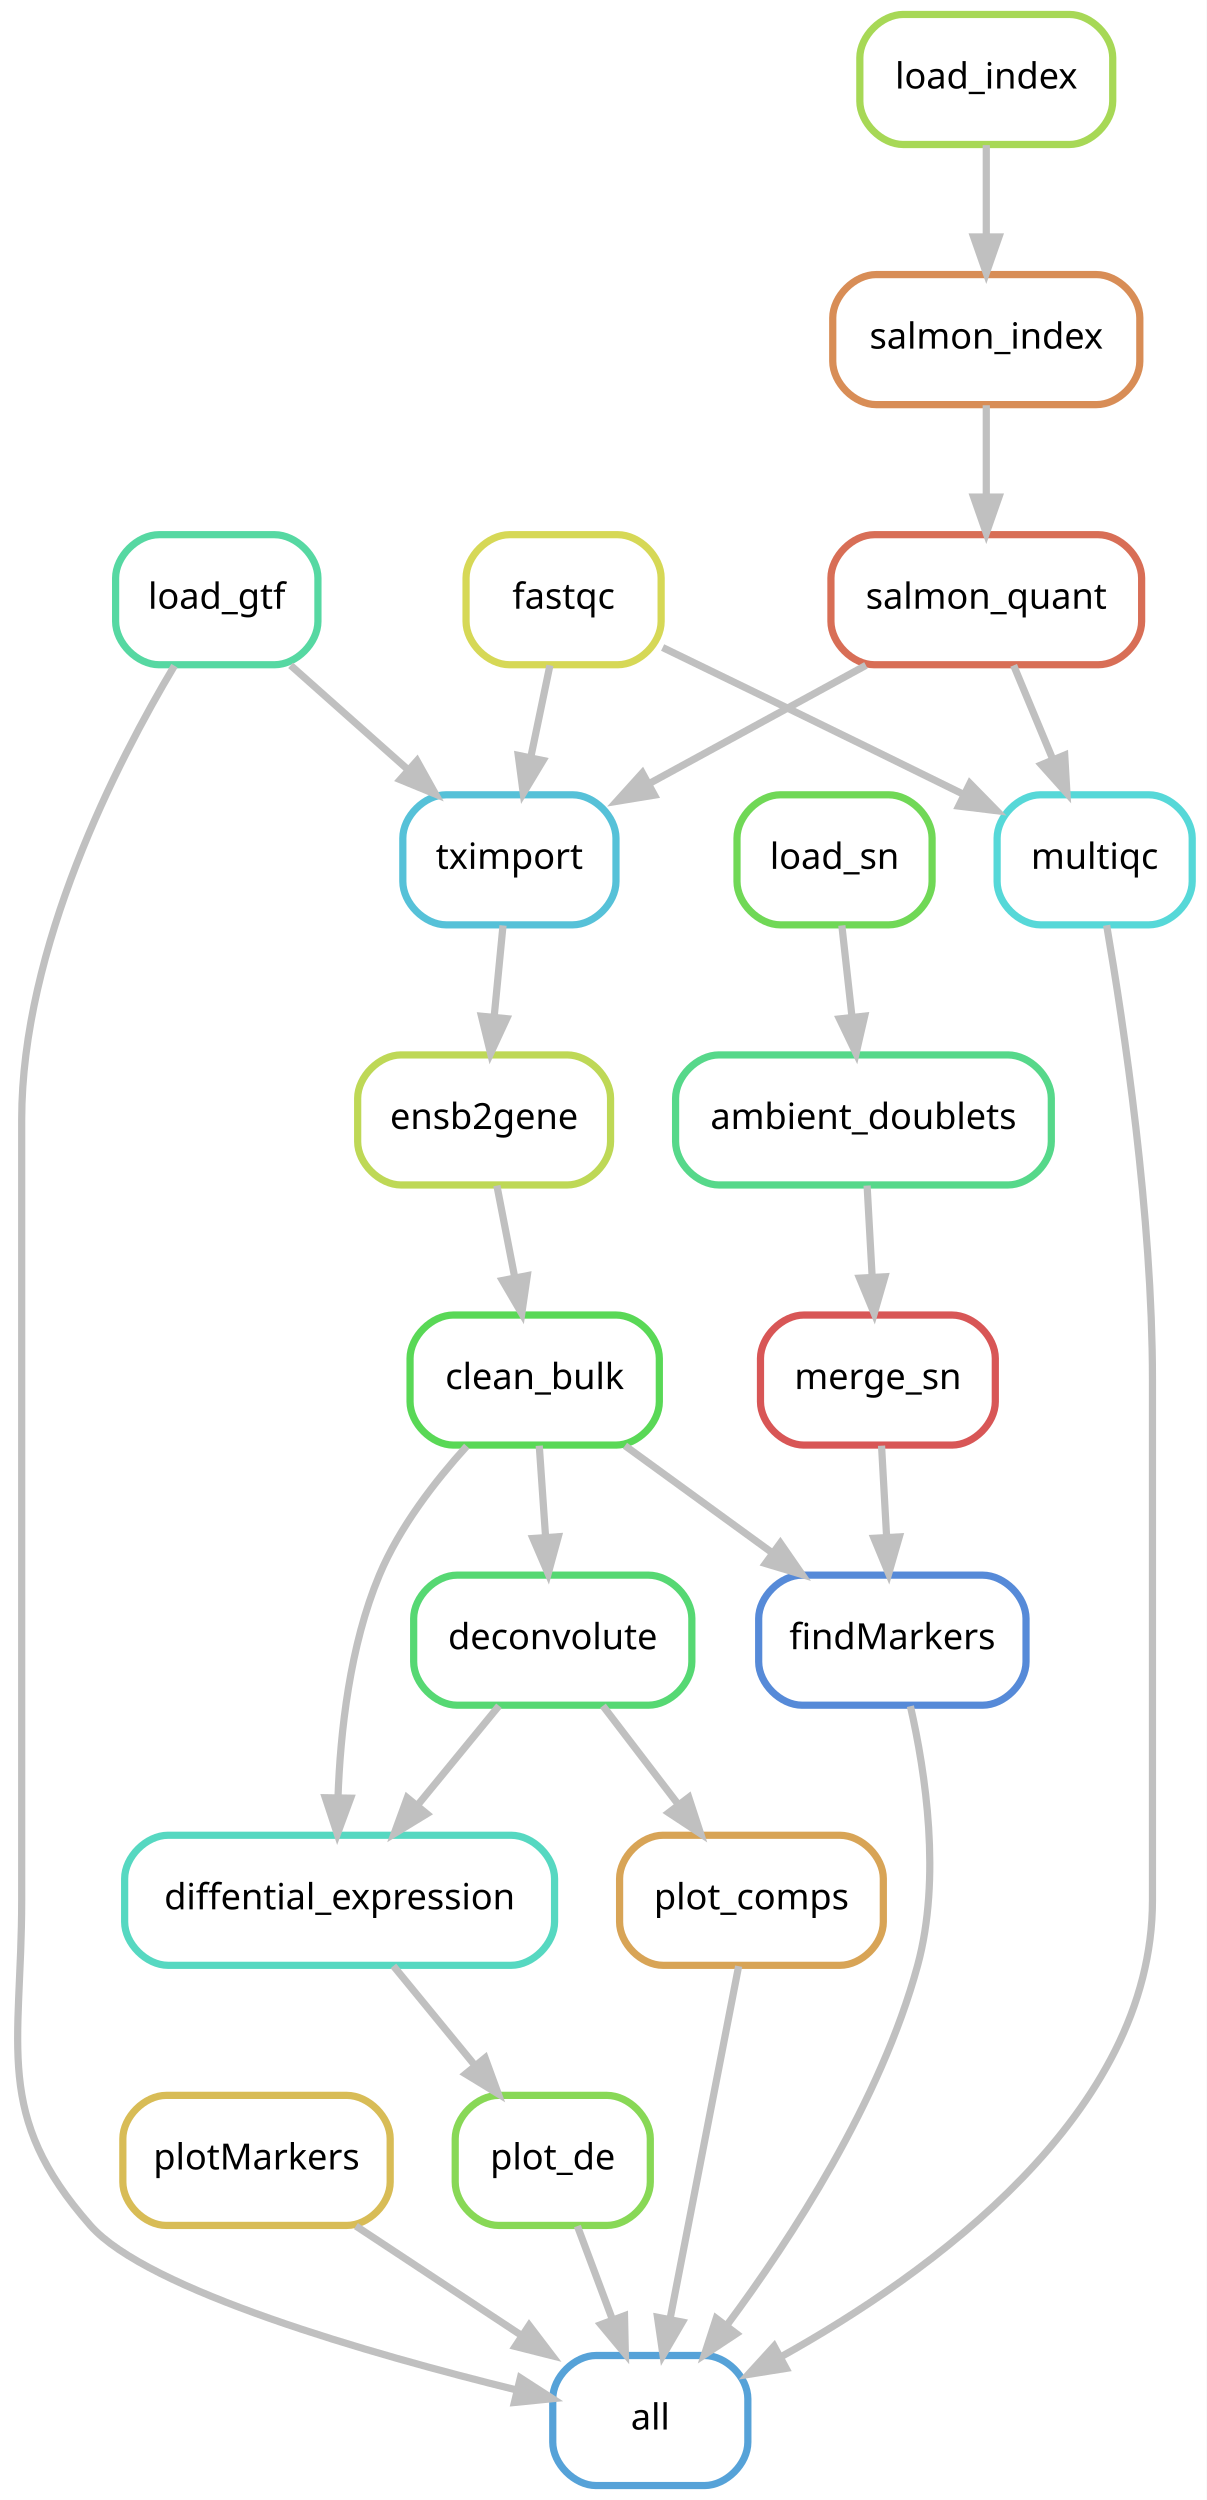
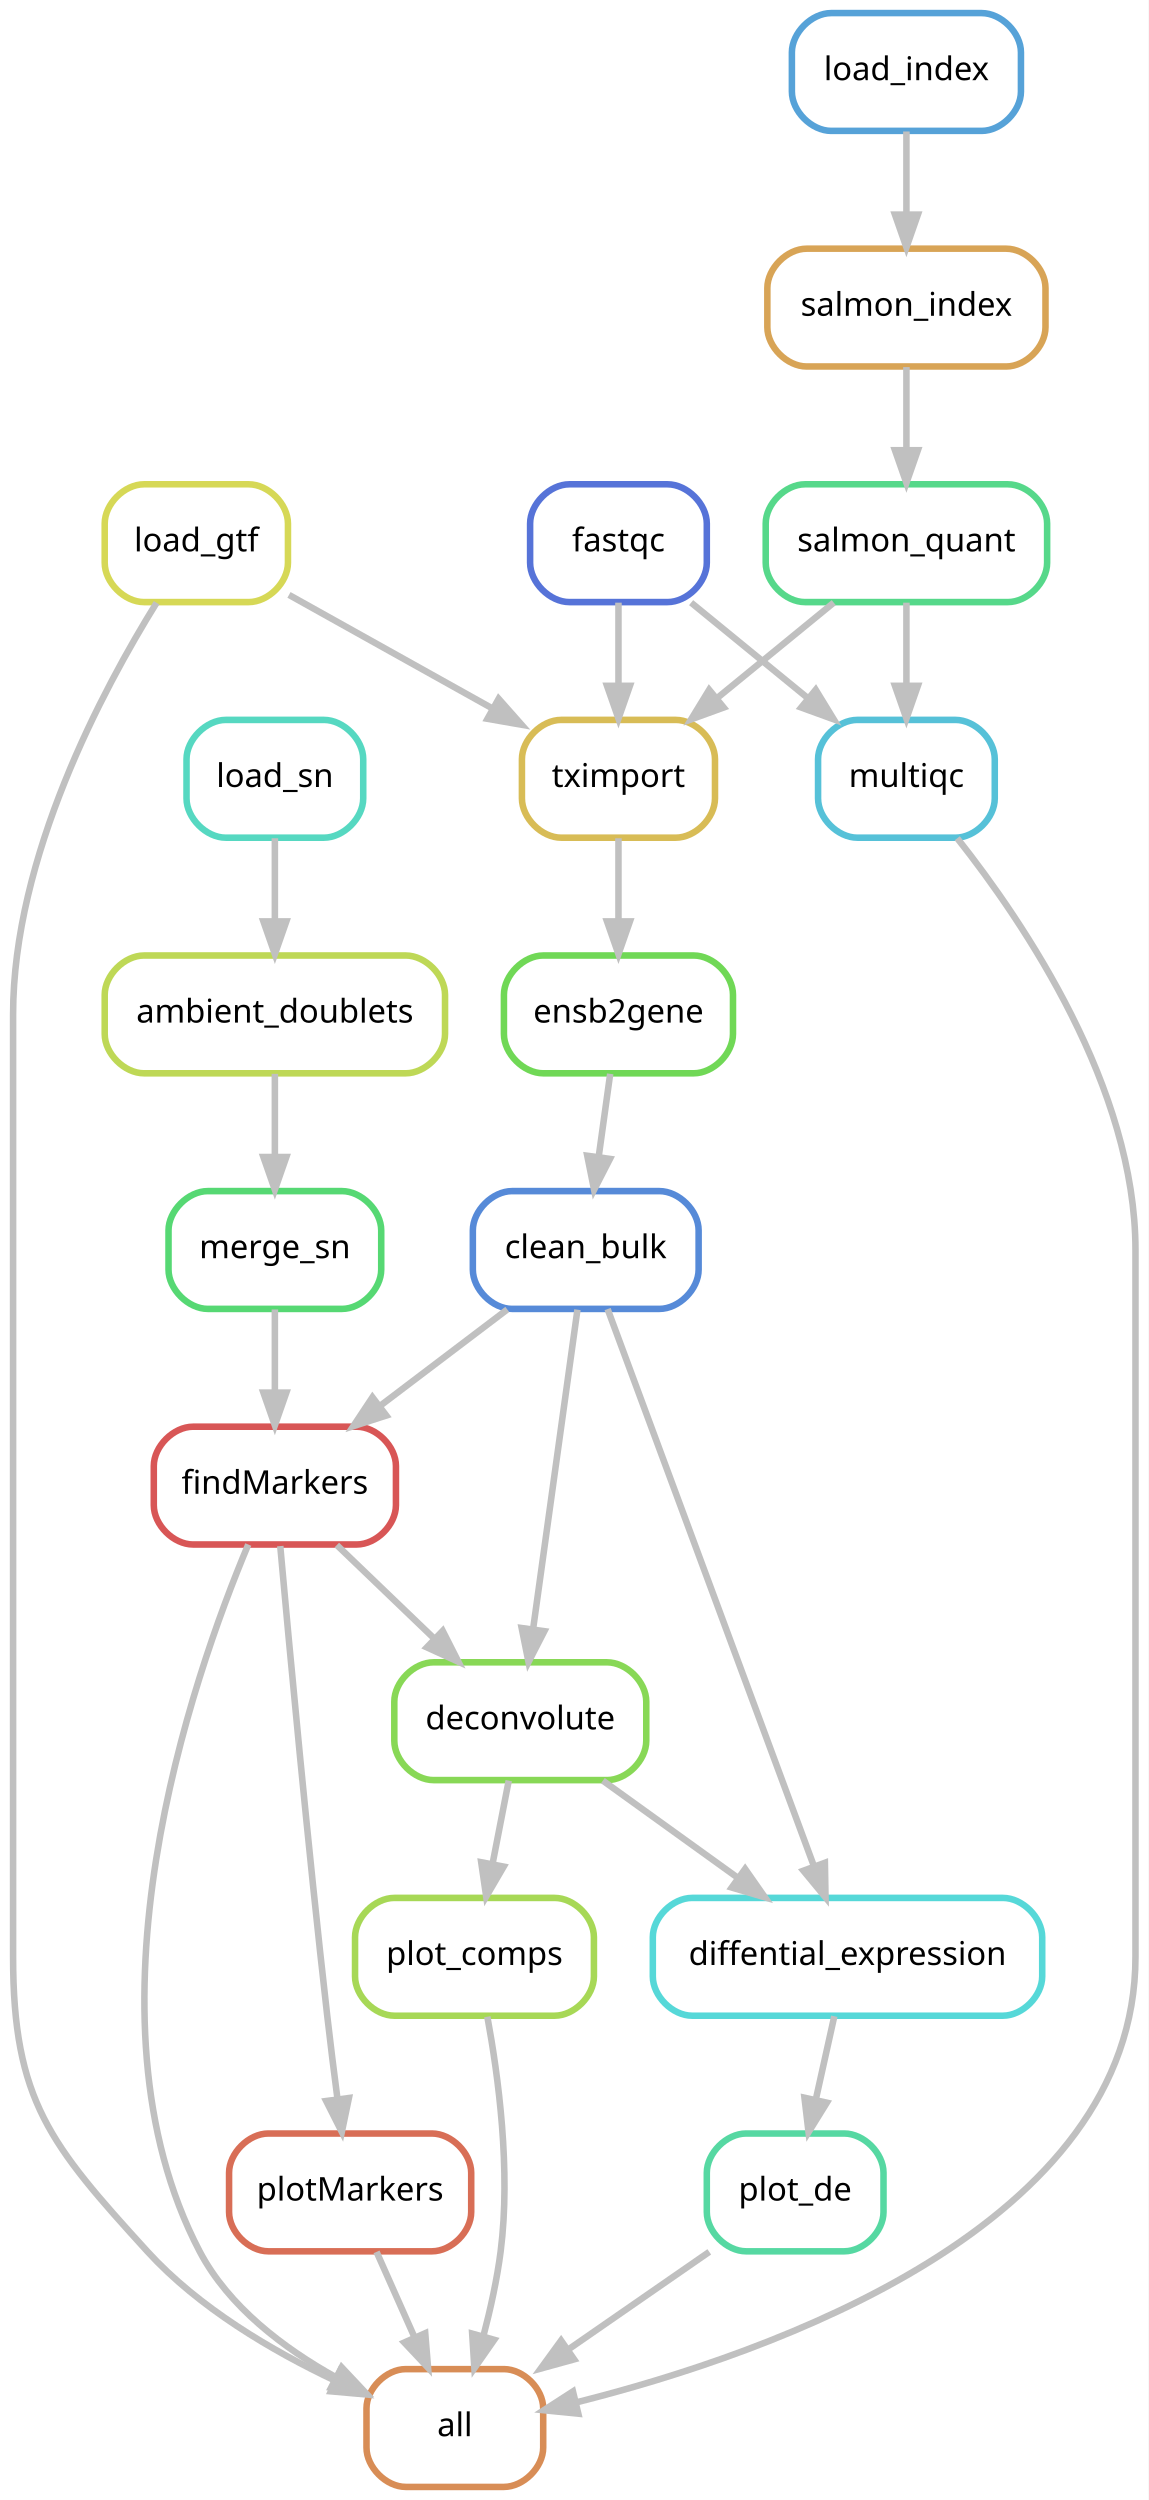
- <svg xmlns="http://www.w3.org/2000/svg" width="334pt" height="692pt" viewBox="0.00 0.00 334.00 692.00">
-   <g id="graph0" class="graph" transform="scale(1 1) rotate(0) translate(4 688)">
-     <polygon fill="#ffffff" stroke="transparent" points="-4,4 -4,-688 330.003,-688 330.003,4 -4,4" />
+ <svg xmlns="http://www.w3.org/2000/svg" width="351pt" height="764pt" viewBox="0.00 0.00 351.00 764.00">
+   <g id="graph0" class="graph" transform="scale(1 1) rotate(0) translate(4 760)">
+     <polygon fill="#ffffff" stroke="transparent" points="-4,4 -4,-760 347,-760 347,4 -4,4" />
    <g id="node1" class="node">
-       <path fill="none" stroke="#d85656" stroke-width="2" d="M259.503,-324C259.503,-324 218.503,-324 218.503,-324 212.503,-324 206.503,-318 206.503,-312 206.503,-312 206.503,-300 206.503,-300 206.503,-294 212.503,-288 218.503,-288 218.503,-288 259.503,-288 259.503,-288 265.503,-288 271.503,-294 271.503,-300 271.503,-300 271.503,-312 271.503,-312 271.503,-318 265.503,-324 259.503,-324" />
-       <text text-anchor="middle" x="239.003" y="-303.5" font-family="sans" font-size="10.00" fill="#000000">merge_sn</text>
+       <path fill="none" stroke="#d85656" stroke-width="2" d="M105,-324C105,-324 55,-324 55,-324 49,-324 43,-318 43,-312 43,-312 43,-300 43,-300 43,-294 49,-288 55,-288 55,-288 105,-288 105,-288 111,-288 117,-294 117,-300 117,-300 117,-312 117,-312 117,-318 111,-324 105,-324" />
+       <text text-anchor="middle" x="80" y="-303.5" font-family="sans" font-size="10.00" fill="#000000">findMarkers</text>
+     </g>
+     <g id="node2" class="node">
+       <path fill="none" stroke="#d86e56" stroke-width="2" d="M128,-108C128,-108 78,-108 78,-108 72,-108 66,-102 66,-96 66,-96 66,-84 66,-84 66,-78 72,-72 78,-72 78,-72 128,-72 128,-72 134,-72 140,-78 140,-84 140,-84 140,-96 140,-96 140,-102 134,-108 128,-108" />
+       <text text-anchor="middle" x="103" y="-87.5" font-family="sans" font-size="10.00" fill="#000000">plotMarkers</text>
+     </g>
+     <g id="edge3" class="edge">
+       <path fill="none" stroke="#c0c0c0" stroke-width="2" d="M81.641,-287.516C84.355,-257.416 90.069,-195.947 96,-144 96.95,-135.679 98.081,-126.65 99.154,-118.4" />
+       <polygon fill="#c0c0c0" stroke="#c0c0c0" stroke-width="2" points="102.624,-118.849 100.463,-108.477 95.685,-117.933 102.624,-118.849" />
+     </g>
+     <g id="node3" class="node">
+       <path fill="none" stroke="#d88d56" stroke-width="2" d="M150,-36C150,-36 120,-36 120,-36 114,-36 108,-30 108,-24 108,-24 108,-12 108,-12 108,-6 114,0 120,0 120,0 150,0 150,0 156,0 162,-6 162,-12 162,-12 162,-24 162,-24 162,-30 156,-36 150,-36" />
+       <text text-anchor="middle" x="135" y="-15.5" font-family="sans" font-size="10.00" fill="#000000">all</text>
+     </g>
+     <g id="edge4" class="edge">
+       <path fill="none" stroke="#c0c0c0" stroke-width="2" d="M71.87,-287.996C54.638,-246.972 19.015,-144.497 57,-72 65.882,-55.048 82.77,-42.36 98.567,-33.558" />
+       <polygon fill="#c0c0c0" stroke="#c0c0c0" stroke-width="2" points="100.417,-36.541 107.673,-28.821 97.186,-30.331 100.417,-36.541" />
+     </g>
+     <g id="node11" class="node">
+       <path fill="none" stroke="#88d856" stroke-width="2" d="M181.5,-252C181.5,-252 128.5,-252 128.5,-252 122.5,-252 116.5,-246 116.5,-240 116.5,-240 116.5,-228 116.5,-228 116.5,-222 122.5,-216 128.5,-216 128.5,-216 181.5,-216 181.5,-216 187.5,-216 193.5,-222 193.5,-228 193.5,-228 193.5,-240 193.5,-240 193.5,-246 187.5,-252 181.5,-252" />
+       <text text-anchor="middle" x="155" y="-231.5" font-family="sans" font-size="10.00" fill="#000000">deconvolute</text>
+     </g>
+     <g id="edge14" class="edge">
+       <path fill="none" stroke="#c0c0c0" stroke-width="2" d="M98.926,-287.831C107.986,-279.134 118.981,-268.578 128.827,-259.127" />
+       <polygon fill="#c0c0c0" stroke="#c0c0c0" stroke-width="2" points="131.29,-261.613 136.08,-252.163 126.443,-256.563 131.29,-261.613" />
+     </g>
+     <g id="edge5" class="edge">
+       <path fill="none" stroke="#c0c0c0" stroke-width="2" d="M111.075,-71.831C114.61,-63.877 118.836,-54.369 122.746,-45.572" />
+       <polygon fill="#c0c0c0" stroke="#c0c0c0" stroke-width="2" points="125.953,-46.973 126.816,-36.413 119.556,-44.13 125.953,-46.973" />
+     </g>
+     <g id="node4" class="node">
+       <path fill="none" stroke="#70d856" stroke-width="2" d="M208,-468C208,-468 162,-468 162,-468 156,-468 150,-462 150,-456 150,-456 150,-444 150,-444 150,-438 156,-432 162,-432 162,-432 208,-432 208,-432 214,-432 220,-438 220,-444 220,-444 220,-456 220,-456 220,-462 214,-468 208,-468" />
+       <text text-anchor="middle" x="185" y="-447.5" font-family="sans" font-size="10.00" fill="#000000">ensb2gene</text>
+     </g>
+     <g id="node18" class="node">
+       <path fill="none" stroke="#568ad8" stroke-width="2" d="M197.5,-396C197.5,-396 152.5,-396 152.5,-396 146.5,-396 140.5,-390 140.5,-384 140.5,-384 140.5,-372 140.5,-372 140.5,-366 146.5,-360 152.5,-360 152.5,-360 197.5,-360 197.5,-360 203.5,-360 209.5,-366 209.5,-372 209.5,-372 209.5,-384 209.5,-384 209.5,-390 203.5,-396 197.5,-396" />
+       <text text-anchor="middle" x="175" y="-375.5" font-family="sans" font-size="10.00" fill="#000000">clean_bulk</text>
+     </g>
+     <g id="edge26" class="edge">
+       <path fill="none" stroke="#c0c0c0" stroke-width="2" d="M182.477,-431.831C181.407,-424.131 180.135,-414.974 178.947,-406.417" />
+       <polygon fill="#c0c0c0" stroke="#c0c0c0" stroke-width="2" points="182.4,-405.837 177.557,-396.413 175.466,-406.8 182.4,-405.837" />
+     </g>
+     <g id="node5" class="node">
+       <path fill="none" stroke="#56a2d8" stroke-width="2" d="M296,-756C296,-756 250,-756 250,-756 244,-756 238,-750 238,-744 238,-744 238,-732 238,-732 238,-726 244,-720 250,-720 250,-720 296,-720 296,-720 302,-720 308,-726 308,-732 308,-732 308,-744 308,-744 308,-750 302,-756 296,-756" />
+       <text text-anchor="middle" x="273" y="-735.5" font-family="sans" font-size="10.00" fill="#000000">load_index</text>
+     </g>
+     <g id="node9" class="node">
+       <path fill="none" stroke="#d8a456" stroke-width="2" d="M303.5,-684C303.5,-684 242.5,-684 242.5,-684 236.5,-684 230.5,-678 230.5,-672 230.5,-672 230.5,-660 230.5,-660 230.5,-654 236.5,-648 242.5,-648 242.5,-648 303.5,-648 303.5,-648 309.5,-648 315.5,-654 315.5,-660 315.5,-660 315.5,-672 315.5,-672 315.5,-678 309.5,-684 303.5,-684" />
+       <text text-anchor="middle" x="273" y="-663.5" font-family="sans" font-size="10.00" fill="#000000">salmon_index</text>
+     </g>
+     <g id="edge12" class="edge">
+       <path fill="none" stroke="#c0c0c0" stroke-width="2" d="M273,-719.831C273,-712.131 273,-702.974 273,-694.417" />
+       <polygon fill="#c0c0c0" stroke="#c0c0c0" stroke-width="2" points="276.5,-694.413 273,-684.413 269.5,-694.413 276.5,-694.413" />
+     </g>
+     <g id="node6" class="node">
+       <path fill="none" stroke="#56d8c1" stroke-width="2" d="M95,-540C95,-540 65,-540 65,-540 59,-540 53,-534 53,-528 53,-528 53,-516 53,-516 53,-510 59,-504 65,-504 65,-504 95,-504 95,-504 101,-504 107,-510 107,-516 107,-516 107,-528 107,-528 107,-534 101,-540 95,-540" />
+       <text text-anchor="middle" x="80" y="-519.5" font-family="sans" font-size="10.00" fill="#000000">load_sn</text>
+     </g>
+     <g id="node7" class="node">
+       <path fill="none" stroke="#bed856" stroke-width="2" d="M120,-468C120,-468 40,-468 40,-468 34,-468 28,-462 28,-456 28,-456 28,-444 28,-444 28,-438 34,-432 40,-432 40,-432 120,-432 120,-432 126,-432 132,-438 132,-444 132,-444 132,-456 132,-456 132,-462 126,-468 120,-468" />
+       <text text-anchor="middle" x="80" y="-447.5" font-family="sans" font-size="10.00" fill="#000000">ambient_doublets</text>
+     </g>
+     <g id="edge11" class="edge">
+       <path fill="none" stroke="#c0c0c0" stroke-width="2" d="M80,-503.831C80,-496.131 80,-486.974 80,-478.417" />
+       <polygon fill="#c0c0c0" stroke="#c0c0c0" stroke-width="2" points="83.5,-478.413 80,-468.413 76.5,-478.413 83.5,-478.413" />
+     </g>
+     <g id="node17" class="node">
+       <path fill="none" stroke="#56d873" stroke-width="2" d="M100.5,-396C100.5,-396 59.5,-396 59.5,-396 53.5,-396 47.5,-390 47.5,-384 47.5,-384 47.5,-372 47.5,-372 47.5,-366 53.5,-360 59.5,-360 59.5,-360 100.5,-360 100.5,-360 106.5,-360 112.5,-366 112.5,-372 112.5,-372 112.5,-384 112.5,-384 112.5,-390 106.5,-396 100.5,-396" />
+       <text text-anchor="middle" x="80" y="-375.5" font-family="sans" font-size="10.00" fill="#000000">merge_sn</text>
+     </g>
+     <g id="edge25" class="edge">
+       <path fill="none" stroke="#c0c0c0" stroke-width="2" d="M80,-431.831C80,-424.131 80,-414.974 80,-406.417" />
+       <polygon fill="#c0c0c0" stroke="#c0c0c0" stroke-width="2" points="83.5,-406.413 80,-396.413 76.5,-406.413 83.5,-406.413" />
+     </g>
+     <g id="node8" class="node">
+       <path fill="none" stroke="#d6d856" stroke-width="2" d="M72,-612C72,-612 40,-612 40,-612 34,-612 28,-606 28,-600 28,-600 28,-588 28,-588 28,-582 34,-576 40,-576 40,-576 72,-576 72,-576 78,-576 84,-582 84,-588 84,-588 84,-600 84,-600 84,-606 78,-612 72,-612" />
+       <text text-anchor="middle" x="56" y="-591.5" font-family="sans" font-size="10.00" fill="#000000">load_gtf</text>
+     </g>
+     <g id="edge6" class="edge">
+       <path fill="none" stroke="#c0c0c0" stroke-width="2" d="M43.849,-575.786C27.379,-549.287 0,-498.015 0,-450 0,-450 0,-450 0,-162 0,-118.045 11.413,-104.506 41,-72 56.714,-54.735 79.27,-41.523 98.347,-32.49" />
+       <polygon fill="#c0c0c0" stroke="#c0c0c0" stroke-width="2" points="100.002,-35.583 107.669,-28.27 97.115,-29.206 100.002,-35.583" />
+     </g>
+     <g id="node15" class="node">
+       <path fill="none" stroke="#d8bc56" stroke-width="2" d="M202.5,-540C202.5,-540 167.5,-540 167.5,-540 161.5,-540 155.5,-534 155.5,-528 155.5,-528 155.5,-516 155.5,-516 155.5,-510 161.5,-504 167.5,-504 167.5,-504 202.5,-504 202.5,-504 208.5,-504 214.5,-510 214.5,-516 214.5,-516 214.5,-528 214.5,-528 214.5,-534 208.5,-540 202.5,-540" />
+       <text text-anchor="middle" x="185" y="-519.5" font-family="sans" font-size="10.00" fill="#000000">tximport</text>
+     </g>
+     <g id="edge20" class="edge">
+       <path fill="none" stroke="#c0c0c0" stroke-width="2" d="M84.31,-578.199C102.575,-568.004 126.566,-554.614 146.548,-543.461" />
+       <polygon fill="#c0c0c0" stroke="#c0c0c0" stroke-width="2" points="148.386,-546.444 155.412,-538.514 144.975,-540.332 148.386,-546.444" />
+     </g>
+     <g id="node13" class="node">
+       <path fill="none" stroke="#56d88a" stroke-width="2" d="M304,-612C304,-612 242,-612 242,-612 236,-612 230,-606 230,-600 230,-600 230,-588 230,-588 230,-582 236,-576 242,-576 242,-576 304,-576 304,-576 310,-576 316,-582 316,-588 316,-588 316,-600 316,-600 316,-606 310,-612 304,-612" />
+       <text text-anchor="middle" x="273" y="-591.5" font-family="sans" font-size="10.00" fill="#000000">salmon_quant</text>
+     </g>
+     <g id="edge17" class="edge">
+       <path fill="none" stroke="#c0c0c0" stroke-width="2" d="M273,-647.831C273,-640.131 273,-630.974 273,-622.417" />
+       <polygon fill="#c0c0c0" stroke="#c0c0c0" stroke-width="2" points="276.5,-622.413 273,-612.413 269.5,-622.413 276.5,-622.413" />
+     </g>
+     <g id="node10" class="node">
+       <path fill="none" stroke="#a7d856" stroke-width="2" d="M165.5,-180C165.5,-180 116.5,-180 116.5,-180 110.5,-180 104.5,-174 104.5,-168 104.5,-168 104.5,-156 104.5,-156 104.5,-150 110.5,-144 116.5,-144 116.5,-144 165.5,-144 165.5,-144 171.5,-144 177.5,-150 177.5,-156 177.5,-156 177.5,-168 177.5,-168 177.5,-174 171.5,-180 165.5,-180" />
+       <text text-anchor="middle" x="141" y="-159.5" font-family="sans" font-size="10.00" fill="#000000">plot_comps</text>
+     </g>
+     <g id="edge7" class="edge">
+       <path fill="none" stroke="#c0c0c0" stroke-width="2" d="M144.934,-143.684C148.305,-125.468 152.155,-96.741 149,-72 147.915,-63.489 145.904,-54.401 143.738,-46.156" />
+       <polygon fill="#c0c0c0" stroke="#c0c0c0" stroke-width="2" points="147.036,-44.954 140.97,-36.268 140.296,-46.841 147.036,-44.954" />
+     </g>
+     <g id="edge13" class="edge">
+       <path fill="none" stroke="#c0c0c0" stroke-width="2" d="M151.467,-215.831C149.97,-208.131 148.19,-198.974 146.525,-190.417" />
+       <polygon fill="#c0c0c0" stroke="#c0c0c0" stroke-width="2" points="149.925,-189.561 144.58,-180.413 143.054,-190.898 149.925,-189.561" />
+     </g>
+     <g id="node14" class="node">
+       <path fill="none" stroke="#56d8d8" stroke-width="2" d="M302.5,-180C302.5,-180 207.5,-180 207.5,-180 201.5,-180 195.5,-174 195.5,-168 195.5,-168 195.5,-156 195.5,-156 195.5,-150 201.5,-144 207.5,-144 207.5,-144 302.5,-144 302.5,-144 308.5,-144 314.5,-150 314.5,-156 314.5,-156 314.5,-168 314.5,-168 314.5,-174 308.5,-180 302.5,-180" />
+       <text text-anchor="middle" x="255" y="-159.5" font-family="sans" font-size="10.00" fill="#000000">diffential_expression</text>
+     </g>
+     <g id="edge19" class="edge">
+       <path fill="none" stroke="#c0c0c0" stroke-width="2" d="M180.234,-215.831C192.788,-206.793 208.128,-195.748 221.639,-186.02" />
+       <polygon fill="#c0c0c0" stroke="#c0c0c0" stroke-width="2" points="223.704,-188.846 229.774,-180.163 219.613,-183.166 223.704,-188.846" />
+     </g>
+     <g id="node12" class="node">
+       <path fill="none" stroke="#56d8a2" stroke-width="2" d="M254,-108C254,-108 224,-108 224,-108 218,-108 212,-102 212,-96 212,-96 212,-84 212,-84 212,-78 218,-72 224,-72 224,-72 254,-72 254,-72 260,-72 266,-78 266,-84 266,-84 266,-96 266,-96 266,-102 260,-108 254,-108" />
+       <text text-anchor="middle" x="239" y="-87.5" font-family="sans" font-size="10.00" fill="#000000">plot_de</text>
+     </g>
+     <g id="edge8" class="edge">
+       <path fill="none" stroke="#c0c0c0" stroke-width="2" d="M212.756,-71.831C199.701,-62.793 183.746,-51.748 169.695,-42.02" />
+       <polygon fill="#c0c0c0" stroke="#c0c0c0" stroke-width="2" points="171.449,-38.977 161.235,-36.163 167.465,-44.733 171.449,-38.977" />
+     </g>
+     <g id="edge21" class="edge">
+       <path fill="none" stroke="#c0c0c0" stroke-width="2" d="M250.794,-575.831C239.955,-566.963 226.756,-556.164 215.032,-546.572" />
+       <polygon fill="#c0c0c0" stroke="#c0c0c0" stroke-width="2" points="217.155,-543.786 207.199,-540.163 212.722,-549.204 217.155,-543.786" />
+     </g>
+     <g id="node16" class="node">
+       <path fill="none" stroke="#56c1d8" stroke-width="2" d="M288,-540C288,-540 258,-540 258,-540 252,-540 246,-534 246,-528 246,-528 246,-516 246,-516 246,-510 252,-504 258,-504 258,-504 288,-504 288,-504 294,-504 300,-510 300,-516 300,-516 300,-528 300,-528 300,-534 294,-540 288,-540" />
+       <text text-anchor="middle" x="273" y="-519.5" font-family="sans" font-size="10.00" fill="#000000">multiqc</text>
+     </g>
+     <g id="edge23" class="edge">
+       <path fill="none" stroke="#c0c0c0" stroke-width="2" d="M273,-575.831C273,-568.131 273,-558.974 273,-550.417" />
+       <polygon fill="#c0c0c0" stroke="#c0c0c0" stroke-width="2" points="276.5,-550.413 273,-540.413 269.5,-550.413 276.5,-550.413" />
+     </g>
+     <g id="edge16" class="edge">
+       <path fill="none" stroke="#c0c0c0" stroke-width="2" d="M250.963,-143.831C249.251,-136.131 247.216,-126.974 245.315,-118.417" />
+       <polygon fill="#c0c0c0" stroke="#c0c0c0" stroke-width="2" points="248.678,-117.416 243.092,-108.413 241.845,-118.934 248.678,-117.416" />
+     </g>
+     <g id="edge10" class="edge">
+       <path fill="none" stroke="#c0c0c0" stroke-width="2" d="M185,-503.831C185,-496.131 185,-486.974 185,-478.417" />
+       <polygon fill="#c0c0c0" stroke="#c0c0c0" stroke-width="2" points="188.5,-478.413 185,-468.413 181.5,-478.413 188.5,-478.413" />
+     </g>
+     <g id="edge9" class="edge">
+       <path fill="none" stroke="#c0c0c0" stroke-width="2" d="M288.535,-503.822C309.158,-477.77 343,-427.479 343,-378 343,-378 343,-378 343,-162 343,-79.793 231.81,-40.818 172.021,-25.803" />
+       <polygon fill="#c0c0c0" stroke="#c0c0c0" stroke-width="2" points="172.734,-22.375 162.192,-23.434 171.094,-29.18 172.734,-22.375" />
+     </g>
+     <g id="edge2" class="edge">
+       <path fill="none" stroke="#c0c0c0" stroke-width="2" d="M80,-359.831C80,-352.131 80,-342.974 80,-334.417" />
+       <polygon fill="#c0c0c0" stroke="#c0c0c0" stroke-width="2" points="83.5,-334.413 80,-324.413 76.5,-334.413 83.5,-334.413" />
+     </g>
+     <g id="edge1" class="edge">
+       <path fill="none" stroke="#c0c0c0" stroke-width="2" d="M151.028,-359.831C139.214,-350.878 124.803,-339.956 112.056,-330.296" />
+       <polygon fill="#c0c0c0" stroke="#c0c0c0" stroke-width="2" points="114.049,-327.414 103.965,-324.163 109.82,-332.993 114.049,-327.414" />
+     </g>
+     <g id="edge15" class="edge">
+       <path fill="none" stroke="#c0c0c0" stroke-width="2" d="M172.467,-359.762C169.056,-335.201 162.951,-291.247 158.938,-262.354" />
+       <polygon fill="#c0c0c0" stroke="#c0c0c0" stroke-width="2" points="162.355,-261.513 157.512,-252.09 155.422,-262.476 162.355,-261.513" />
+     </g>
+     <g id="edge18" class="edge">
+       <path fill="none" stroke="#c0c0c0" stroke-width="2" d="M181.683,-359.955C195.683,-322.156 228.167,-234.451 244.794,-189.556" />
+       <polygon fill="#c0c0c0" stroke="#c0c0c0" stroke-width="2" points="248.089,-190.738 248.28,-180.145 241.524,-188.307 248.089,-190.738" />
    </g>
    <g id="node19" class="node">
-       <path fill="none" stroke="#568ad8" stroke-width="2" d="M268.003,-252C268.003,-252 218.003,-252 218.003,-252 212.003,-252 206.003,-246 206.003,-240 206.003,-240 206.003,-228 206.003,-228 206.003,-222 212.003,-216 218.003,-216 218.003,-216 268.003,-216 268.003,-216 274.003,-216 280.003,-222 280.003,-228 280.003,-228 280.003,-240 280.003,-240 280.003,-246 274.003,-252 268.003,-252" />
-       <text text-anchor="middle" x="243.003" y="-231.5" font-family="sans" font-size="10.00" fill="#000000">findMarkers</text>
+       <path fill="none" stroke="#5673d8" stroke-width="2" d="M200,-612C200,-612 170,-612 170,-612 164,-612 158,-606 158,-600 158,-600 158,-588 158,-588 158,-582 164,-576 170,-576 170,-576 200,-576 200,-576 206,-576 212,-582 212,-588 212,-588 212,-600 212,-600 212,-606 206,-612 200,-612" />
+       <text text-anchor="middle" x="185" y="-591.5" font-family="sans" font-size="10.00" fill="#000000">fastqc</text>
    </g>
-     <g id="edge23" class="edge">
-       <path fill="none" stroke="#c0c0c0" stroke-width="2" d="M240.012,-287.831C240.44,-280.131 240.949,-270.974 241.424,-262.417" />
-       <polygon fill="#c0c0c0" stroke="#c0c0c0" stroke-width="2" points="244.92,-262.592 241.98,-252.413 237.931,-262.204 244.92,-262.592" />
-     </g>
-     <g id="node2" class="node">
-       <path fill="none" stroke="#d86e56" stroke-width="2" d="M300.003,-540C300.003,-540 238.003,-540 238.003,-540 232.003,-540 226.003,-534 226.003,-528 226.003,-528 226.003,-516 226.003,-516 226.003,-510 232.003,-504 238.003,-504 238.003,-504 300.003,-504 300.003,-504 306.003,-504 312.003,-510 312.003,-516 312.003,-516 312.003,-528 312.003,-528 312.003,-534 306.003,-540 300.003,-540" />
-       <text text-anchor="middle" x="269.003" y="-519.5" font-family="sans" font-size="10.00" fill="#000000">salmon_quant</text>
-     </g>
-     <g id="node11" class="node">
-       <path fill="none" stroke="#56c1d8" stroke-width="2" d="M154.503,-468C154.503,-468 119.503,-468 119.503,-468 113.503,-468 107.503,-462 107.503,-456 107.503,-456 107.503,-444 107.503,-444 107.503,-438 113.503,-432 119.503,-432 119.503,-432 154.503,-432 154.503,-432 160.503,-432 166.503,-438 166.503,-444 166.503,-444 166.503,-456 166.503,-456 166.503,-462 160.503,-468 154.503,-468" />
-       <text text-anchor="middle" x="137.003" y="-447.5" font-family="sans" font-size="10.00" fill="#000000">tximport</text>
-     </g>
-     <g id="edge9" class="edge">
-       <path fill="none" stroke="#c0c0c0" stroke-width="2" d="M235.694,-503.831C217.447,-493.879 194.741,-481.494 175.71,-471.113" />
-       <polygon fill="#c0c0c0" stroke="#c0c0c0" stroke-width="2" points="177.153,-467.913 166.698,-466.197 173.801,-474.059 177.153,-467.913" />
-     </g>
-     <g id="node14" class="node">
-       <path fill="none" stroke="#56d8d8" stroke-width="2" d="M314.003,-468C314.003,-468 284.003,-468 284.003,-468 278.003,-468 272.003,-462 272.003,-456 272.003,-456 272.003,-444 272.003,-444 272.003,-438 278.003,-432 284.003,-432 284.003,-432 314.003,-432 314.003,-432 320.003,-432 326.003,-438 326.003,-444 326.003,-444 326.003,-456 326.003,-456 326.003,-462 320.003,-468 314.003,-468" />
-       <text text-anchor="middle" x="299.003" y="-447.5" font-family="sans" font-size="10.00" fill="#000000">multiqc</text>
-     </g>
-     <g id="edge14" class="edge">
-       <path fill="none" stroke="#c0c0c0" stroke-width="2" d="M276.573,-503.831C279.852,-495.962 283.765,-486.571 287.397,-477.853" />
-       <polygon fill="#c0c0c0" stroke="#c0c0c0" stroke-width="2" points="290.715,-478.99 291.331,-468.413 284.254,-476.298 290.715,-478.99" />
-     </g>
-     <g id="node3" class="node">
-       <path fill="none" stroke="#d88d56" stroke-width="2" d="M299.503,-612C299.503,-612 238.503,-612 238.503,-612 232.503,-612 226.503,-606 226.503,-600 226.503,-600 226.503,-588 226.503,-588 226.503,-582 232.503,-576 238.503,-576 238.503,-576 299.503,-576 299.503,-576 305.503,-576 311.503,-582 311.503,-588 311.503,-588 311.503,-600 311.503,-600 311.503,-606 305.503,-612 299.503,-612" />
-       <text text-anchor="middle" x="269.003" y="-591.5" font-family="sans" font-size="10.00" fill="#000000">salmon_index</text>
-     </g>
-     <g id="edge2" class="edge">
-       <path fill="none" stroke="#c0c0c0" stroke-width="2" d="M269.003,-575.831C269.003,-568.131 269.003,-558.974 269.003,-550.417" />
-       <polygon fill="#c0c0c0" stroke="#c0c0c0" stroke-width="2" points="272.503,-550.413 269.003,-540.413 265.503,-550.413 272.503,-550.413" />
-     </g>
-     <g id="node4" class="node">
-       <path fill="none" stroke="#d8a456" stroke-width="2" d="M228.503,-180C228.503,-180 179.503,-180 179.503,-180 173.503,-180 167.503,-174 167.503,-168 167.503,-168 167.503,-156 167.503,-156 167.503,-150 173.503,-144 179.503,-144 179.503,-144 228.503,-144 228.503,-144 234.503,-144 240.503,-150 240.503,-156 240.503,-156 240.503,-168 240.503,-168 240.503,-174 234.503,-180 228.503,-180" />
-       <text text-anchor="middle" x="204.003" y="-159.5" font-family="sans" font-size="10.00" fill="#000000">plot_comps</text>
-     </g>
-     <g id="node18" class="node">
-       <path fill="none" stroke="#56a2d8" stroke-width="2" d="M191.003,-36C191.003,-36 161.003,-36 161.003,-36 155.003,-36 149.003,-30 149.003,-24 149.003,-24 149.003,-12 149.003,-12 149.003,-6 155.003,0 161.003,0 161.003,0 191.003,0 191.003,0 197.003,0 203.003,-6 203.003,-12 203.003,-12 203.003,-24 203.003,-24 203.003,-30 197.003,-36 191.003,-36" />
-       <text text-anchor="middle" x="176.003" y="-15.5" font-family="sans" font-size="10.00" fill="#000000">all</text>
-     </g>
-     <g id="edge17" class="edge">
-       <path fill="none" stroke="#c0c0c0" stroke-width="2" d="M200.457,-143.762C195.66,-119.093 187.059,-74.86 181.442,-45.973" />
-       <polygon fill="#c0c0c0" stroke="#c0c0c0" stroke-width="2" points="184.865,-45.238 179.52,-36.09 177.994,-46.574 184.865,-45.238" />
-     </g>
-     <g id="node5" class="node">
-       <path fill="none" stroke="#d8bc56" stroke-width="2" d="M92.003,-108C92.003,-108 42.003,-108 42.003,-108 36.003,-108 30.003,-102 30.003,-96 30.003,-96 30.003,-84 30.003,-84 30.003,-78 36.003,-72 42.003,-72 42.003,-72 92.003,-72 92.003,-72 98.003,-72 104.003,-78 104.003,-84 104.003,-84 104.003,-96 104.003,-96 104.003,-102 98.003,-108 92.003,-108" />
-       <text text-anchor="middle" x="67.003" y="-87.5" font-family="sans" font-size="10.00" fill="#000000">plotMarkers</text>
-     </g>
-     <g id="edge18" class="edge">
-       <path fill="none" stroke="#c0c0c0" stroke-width="2" d="M94.508,-71.831C108.427,-62.638 125.487,-51.368 140.395,-41.521" />
-       <polygon fill="#c0c0c0" stroke="#c0c0c0" stroke-width="2" points="142.469,-44.346 148.884,-35.913 138.611,-38.505 142.469,-44.346" />
-     </g>
-     <g id="node6" class="node">
-       <path fill="none" stroke="#d6d856" stroke-width="2" d="M167.003,-540C167.003,-540 137.003,-540 137.003,-540 131.003,-540 125.003,-534 125.003,-528 125.003,-528 125.003,-516 125.003,-516 125.003,-510 131.003,-504 137.003,-504 137.003,-504 167.003,-504 167.003,-504 173.003,-504 179.003,-510 179.003,-516 179.003,-516 179.003,-528 179.003,-528 179.003,-534 173.003,-540 167.003,-540" />
-       <text text-anchor="middle" x="152.003" y="-519.5" font-family="sans" font-size="10.00" fill="#000000">fastqc</text>
-     </g>
-     <g id="edge8" class="edge">
-       <path fill="none" stroke="#c0c0c0" stroke-width="2" d="M148.218,-503.831C146.614,-496.131 144.706,-486.974 142.923,-478.417" />
-       <polygon fill="#c0c0c0" stroke="#c0c0c0" stroke-width="2" points="146.305,-477.489 140.839,-468.413 139.452,-478.917 146.305,-477.489" />
-     </g>
-     <g id="edge13" class="edge">
-       <path fill="none" stroke="#c0c0c0" stroke-width="2" d="M179.413,-508.768C200.058,-498.779 229.269,-484.598 262.802,-468.078" />
-       <polygon fill="#c0c0c0" stroke="#c0c0c0" stroke-width="2" points="264.472,-471.157 271.892,-463.595 261.375,-464.879 264.472,-471.157" />
-     </g>
-     <g id="node7" class="node">
-       <path fill="none" stroke="#a7d856" stroke-width="2" d="M292.003,-684C292.003,-684 246.003,-684 246.003,-684 240.003,-684 234.003,-678 234.003,-672 234.003,-672 234.003,-660 234.003,-660 234.003,-654 240.003,-648 246.003,-648 246.003,-648 292.003,-648 292.003,-648 298.003,-648 304.003,-654 304.003,-660 304.003,-660 304.003,-672 304.003,-672 304.003,-678 298.003,-684 292.003,-684" />
-       <text text-anchor="middle" x="269.003" y="-663.5" font-family="sans" font-size="10.00" fill="#000000">load_index</text>
-     </g>
-     <g id="edge3" class="edge">
-       <path fill="none" stroke="#c0c0c0" stroke-width="2" d="M269.003,-647.831C269.003,-640.131 269.003,-630.974 269.003,-622.417" />
-       <polygon fill="#c0c0c0" stroke="#c0c0c0" stroke-width="2" points="272.503,-622.413 269.003,-612.413 265.503,-622.413 272.503,-622.413" />
-     </g>
-     <g id="node8" class="node">
-       <path fill="none" stroke="#88d856" stroke-width="2" d="M164.003,-108C164.003,-108 134.003,-108 134.003,-108 128.003,-108 122.003,-102 122.003,-96 122.003,-96 122.003,-84 122.003,-84 122.003,-78 128.003,-72 134.003,-72 134.003,-72 164.003,-72 164.003,-72 170.003,-72 176.003,-78 176.003,-84 176.003,-84 176.003,-96 176.003,-96 176.003,-102 170.003,-108 164.003,-108" />
-       <text text-anchor="middle" x="149.003" y="-87.5" font-family="sans" font-size="10.00" fill="#000000">plot_de</text>
-     </g>
-     <g id="edge19" class="edge">
-       <path fill="none" stroke="#c0c0c0" stroke-width="2" d="M155.816,-71.831C158.767,-63.962 162.289,-54.571 165.558,-45.853" />
-       <polygon fill="#c0c0c0" stroke="#c0c0c0" stroke-width="2" points="168.864,-47.005 169.098,-36.413 162.31,-44.548 168.864,-47.005" />
-     </g>
-     <g id="node9" class="node">
-       <path fill="none" stroke="#56d873" stroke-width="2" d="M175.503,-252C175.503,-252 122.503,-252 122.503,-252 116.503,-252 110.503,-246 110.503,-240 110.503,-240 110.503,-228 110.503,-228 110.503,-222 116.503,-216 122.503,-216 122.503,-216 175.503,-216 175.503,-216 181.503,-216 187.503,-222 187.503,-228 187.503,-228 187.503,-240 187.503,-240 187.503,-246 181.503,-252 175.503,-252" />
-       <text text-anchor="middle" x="149.003" y="-231.5" font-family="sans" font-size="10.00" fill="#000000">deconvolute</text>
-     </g>
-     <g id="edge4" class="edge">
-       <path fill="none" stroke="#c0c0c0" stroke-width="2" d="M162.882,-215.831C169.217,-207.539 176.841,-197.557 183.796,-188.453" />
-       <polygon fill="#c0c0c0" stroke="#c0c0c0" stroke-width="2" points="186.648,-190.485 189.937,-180.413 181.086,-186.235 186.648,-190.485" />
-     </g>
-     <g id="node12" class="node">
-       <path fill="none" stroke="#56d8c1" stroke-width="2" d="M137.503,-180C137.503,-180 42.503,-180 42.503,-180 36.503,-180 30.503,-174 30.503,-168 30.503,-168 30.503,-156 30.503,-156 30.503,-150 36.503,-144 42.503,-144 42.503,-144 137.503,-144 137.503,-144 143.503,-144 149.503,-150 149.503,-156 149.503,-156 149.503,-168 149.503,-168 149.503,-174 143.503,-180 137.503,-180" />
-       <text text-anchor="middle" x="90.003" y="-159.5" font-family="sans" font-size="10.00" fill="#000000">diffential_expression</text>
-     </g>
-     <g id="edge11" class="edge">
-       <path fill="none" stroke="#c0c0c0" stroke-width="2" d="M134.115,-215.831C127.25,-207.454 118.973,-197.353 111.452,-188.175" />
-       <polygon fill="#c0c0c0" stroke="#c0c0c0" stroke-width="2" points="114.137,-185.93 105.092,-180.413 108.723,-190.367 114.137,-185.93" />
-     </g>
-     <g id="node10" class="node">
-       <path fill="none" stroke="#bed856" stroke-width="2" d="M153.003,-396C153.003,-396 107.003,-396 107.003,-396 101.003,-396 95.003,-390 95.003,-384 95.003,-384 95.003,-372 95.003,-372 95.003,-366 101.003,-360 107.003,-360 107.003,-360 153.003,-360 153.003,-360 159.003,-360 165.003,-366 165.003,-372 165.003,-372 165.003,-384 165.003,-384 165.003,-390 159.003,-396 153.003,-396" />
-       <text text-anchor="middle" x="130.003" y="-375.5" font-family="sans" font-size="10.00" fill="#000000">ensb2gene</text>
-     </g>
-     <g id="node15" class="node">
-       <path fill="none" stroke="#59d856" stroke-width="2" d="M166.503,-324C166.503,-324 121.503,-324 121.503,-324 115.503,-324 109.503,-318 109.503,-312 109.503,-312 109.503,-300 109.503,-300 109.503,-294 115.503,-288 121.503,-288 121.503,-288 166.503,-288 166.503,-288 172.503,-288 178.503,-294 178.503,-300 178.503,-300 178.503,-312 178.503,-312 178.503,-318 172.503,-324 166.503,-324" />
-       <text text-anchor="middle" x="144.003" y="-303.5" font-family="sans" font-size="10.00" fill="#000000">clean_bulk</text>
-     </g>
-     <g id="edge15" class="edge">
-       <path fill="none" stroke="#c0c0c0" stroke-width="2" d="M133.536,-359.831C135.033,-352.131 136.814,-342.974 138.478,-334.417" />
-       <polygon fill="#c0c0c0" stroke="#c0c0c0" stroke-width="2" points="141.95,-334.897 140.423,-324.413 135.078,-333.561 141.95,-334.897" />
-     </g>
-     <g id="edge7" class="edge">
-       <path fill="none" stroke="#c0c0c0" stroke-width="2" d="M135.237,-431.831C134.488,-424.131 133.598,-414.974 132.766,-406.417" />
-       <polygon fill="#c0c0c0" stroke="#c0c0c0" stroke-width="2" points="136.245,-406.028 131.793,-396.413 129.277,-406.705 136.245,-406.028" />
-     </g>
-     <g id="edge5" class="edge">
-       <path fill="none" stroke="#c0c0c0" stroke-width="2" d="M104.891,-143.831C111.756,-135.454 120.033,-125.353 127.554,-116.175" />
-       <polygon fill="#c0c0c0" stroke="#c0c0c0" stroke-width="2" points="130.283,-118.367 133.914,-108.413 124.869,-113.93 130.283,-118.367" />
-     </g>
-     <g id="node13" class="node">
-       <path fill="none" stroke="#56d8a2" stroke-width="2" d="M72.003,-540C72.003,-540 40.003,-540 40.003,-540 34.003,-540 28.003,-534 28.003,-528 28.003,-528 28.003,-516 28.003,-516 28.003,-510 34.003,-504 40.003,-504 40.003,-504 72.003,-504 72.003,-504 78.003,-504 84.003,-510 84.003,-516 84.003,-516 84.003,-528 84.003,-528 84.003,-534 78.003,-540 72.003,-540" />
-       <text text-anchor="middle" x="56.003" y="-519.5" font-family="sans" font-size="10.00" fill="#000000">load_gtf</text>
-     </g>
-     <g id="edge10" class="edge">
-       <path fill="none" stroke="#c0c0c0" stroke-width="2" d="M76.443,-503.831C86.323,-495.048 98.335,-484.371 109.048,-474.849" />
-       <polygon fill="#c0c0c0" stroke="#c0c0c0" stroke-width="2" points="111.421,-477.422 116.57,-468.163 106.77,-472.191 111.421,-477.422" />
-     </g>
-     <g id="edge20" class="edge">
-       <path fill="none" stroke="#c0c0c0" stroke-width="2" d="M44.286,-503.726C28.404,-477.153 2.003,-425.793 2.003,-378 2.003,-378 2.003,-378 2.003,-162 2.003,-121.118 -6.009,-102.686 21.003,-72 36.798,-54.056 98.469,-36.438 139.096,-26.426" />
-       <polygon fill="#c0c0c0" stroke="#c0c0c0" stroke-width="2" points="140.034,-29.8 148.931,-24.049 138.389,-22.996 140.034,-29.8" />
-     </g>
-     <g id="edge21" class="edge">
-       <path fill="none" stroke="#c0c0c0" stroke-width="2" d="M302.318,-431.886C307.005,-404.661 315.003,-351.529 315.003,-306 315.003,-306 315.003,-306 315.003,-162 315.003,-102.722 253.275,-58.502 212.09,-35.594" />
-       <polygon fill="#c0c0c0" stroke="#c0c0c0" stroke-width="2" points="213.597,-32.43 203.134,-30.765 210.275,-38.592 213.597,-32.43" />
-     </g>
-     <g id="edge6" class="edge">
-       <path fill="none" stroke="#c0c0c0" stroke-width="2" d="M145.265,-287.831C145.799,-280.131 146.435,-270.974 147.03,-262.417" />
-       <polygon fill="#c0c0c0" stroke="#c0c0c0" stroke-width="2" points="150.523,-262.632 147.724,-252.413 143.54,-262.147 150.523,-262.632" />
-     </g>
-     <g id="edge12" class="edge">
-       <path fill="none" stroke="#c0c0c0" stroke-width="2" d="M125.199,-287.701C116.36,-277.956 106.564,-265.262 101.003,-252 92.811,-232.463 90.192,-208.593 89.551,-190.346" />
-       <polygon fill="#c0c0c0" stroke="#c0c0c0" stroke-width="2" points="93.05,-190.264 89.374,-180.328 86.051,-190.388 93.05,-190.264" />
+     <g id="edge22" class="edge">
+       <path fill="none" stroke="#c0c0c0" stroke-width="2" d="M185,-575.831C185,-568.131 185,-558.974 185,-550.417" />
+       <polygon fill="#c0c0c0" stroke="#c0c0c0" stroke-width="2" points="188.5,-550.413 185,-540.413 181.5,-550.413 188.5,-550.413" />
    </g>
    <g id="edge24" class="edge">
-       <path fill="none" stroke="#c0c0c0" stroke-width="2" d="M168.985,-287.831C181.296,-278.878 196.314,-267.956 209.597,-258.296" />
-       <polygon fill="#c0c0c0" stroke="#c0c0c0" stroke-width="2" points="212,-260.875 218.029,-252.163 207.883,-255.214 212,-260.875" />
-     </g>
-     <g id="node16" class="node">
-       <path fill="none" stroke="#70d856" stroke-width="2" d="M242.003,-468C242.003,-468 212.003,-468 212.003,-468 206.003,-468 200.003,-462 200.003,-456 200.003,-456 200.003,-444 200.003,-444 200.003,-438 206.003,-432 212.003,-432 212.003,-432 242.003,-432 242.003,-432 248.003,-432 254.003,-438 254.003,-444 254.003,-444 254.003,-456 254.003,-456 254.003,-462 248.003,-468 242.003,-468" />
-       <text text-anchor="middle" x="227.003" y="-447.5" font-family="sans" font-size="10.00" fill="#000000">load_sn</text>
-     </g>
-     <g id="node17" class="node">
-       <path fill="none" stroke="#56d88a" stroke-width="2" d="M275.003,-396C275.003,-396 195.003,-396 195.003,-396 189.003,-396 183.003,-390 183.003,-384 183.003,-384 183.003,-372 183.003,-372 183.003,-366 189.003,-360 195.003,-360 195.003,-360 275.003,-360 275.003,-360 281.003,-360 287.003,-366 287.003,-372 287.003,-372 287.003,-384 287.003,-384 287.003,-390 281.003,-396 275.003,-396" />
-       <text text-anchor="middle" x="235.003" y="-375.5" font-family="sans" font-size="10.00" fill="#000000">ambient_doublets</text>
-     </g>
-     <g id="edge16" class="edge">
-       <path fill="none" stroke="#c0c0c0" stroke-width="2" d="M229.022,-431.831C229.877,-424.131 230.895,-414.974 231.846,-406.417" />
-       <polygon fill="#c0c0c0" stroke="#c0c0c0" stroke-width="2" points="235.331,-406.739 232.957,-396.413 228.374,-405.966 235.331,-406.739" />
-     </g>
-     <g id="edge1" class="edge">
-       <path fill="none" stroke="#c0c0c0" stroke-width="2" d="M236.012,-359.831C236.44,-352.131 236.949,-342.974 237.424,-334.417" />
-       <polygon fill="#c0c0c0" stroke="#c0c0c0" stroke-width="2" points="240.92,-334.592 237.98,-324.413 233.931,-334.204 240.92,-334.592" />
-     </g>
-     <g id="edge22" class="edge">
-       <path fill="none" stroke="#c0c0c0" stroke-width="2" d="M247.994,-215.732C252.204,-197.304 256.583,-168.197 250.003,-144 239.761,-106.336 215.1,-68.432 197.052,-44.181" />
-       <polygon fill="#c0c0c0" stroke="#c0c0c0" stroke-width="2" points="199.818,-42.036 190.978,-36.195 194.246,-46.274 199.818,-42.036" />
+       <path fill="none" stroke="#c0c0c0" stroke-width="2" d="M207.206,-575.831C218.045,-566.963 231.244,-556.164 242.968,-546.572" />
+       <polygon fill="#c0c0c0" stroke="#c0c0c0" stroke-width="2" points="245.278,-549.204 250.801,-540.163 240.845,-543.786 245.278,-549.204" />
    </g>
  </g>
</svg>
